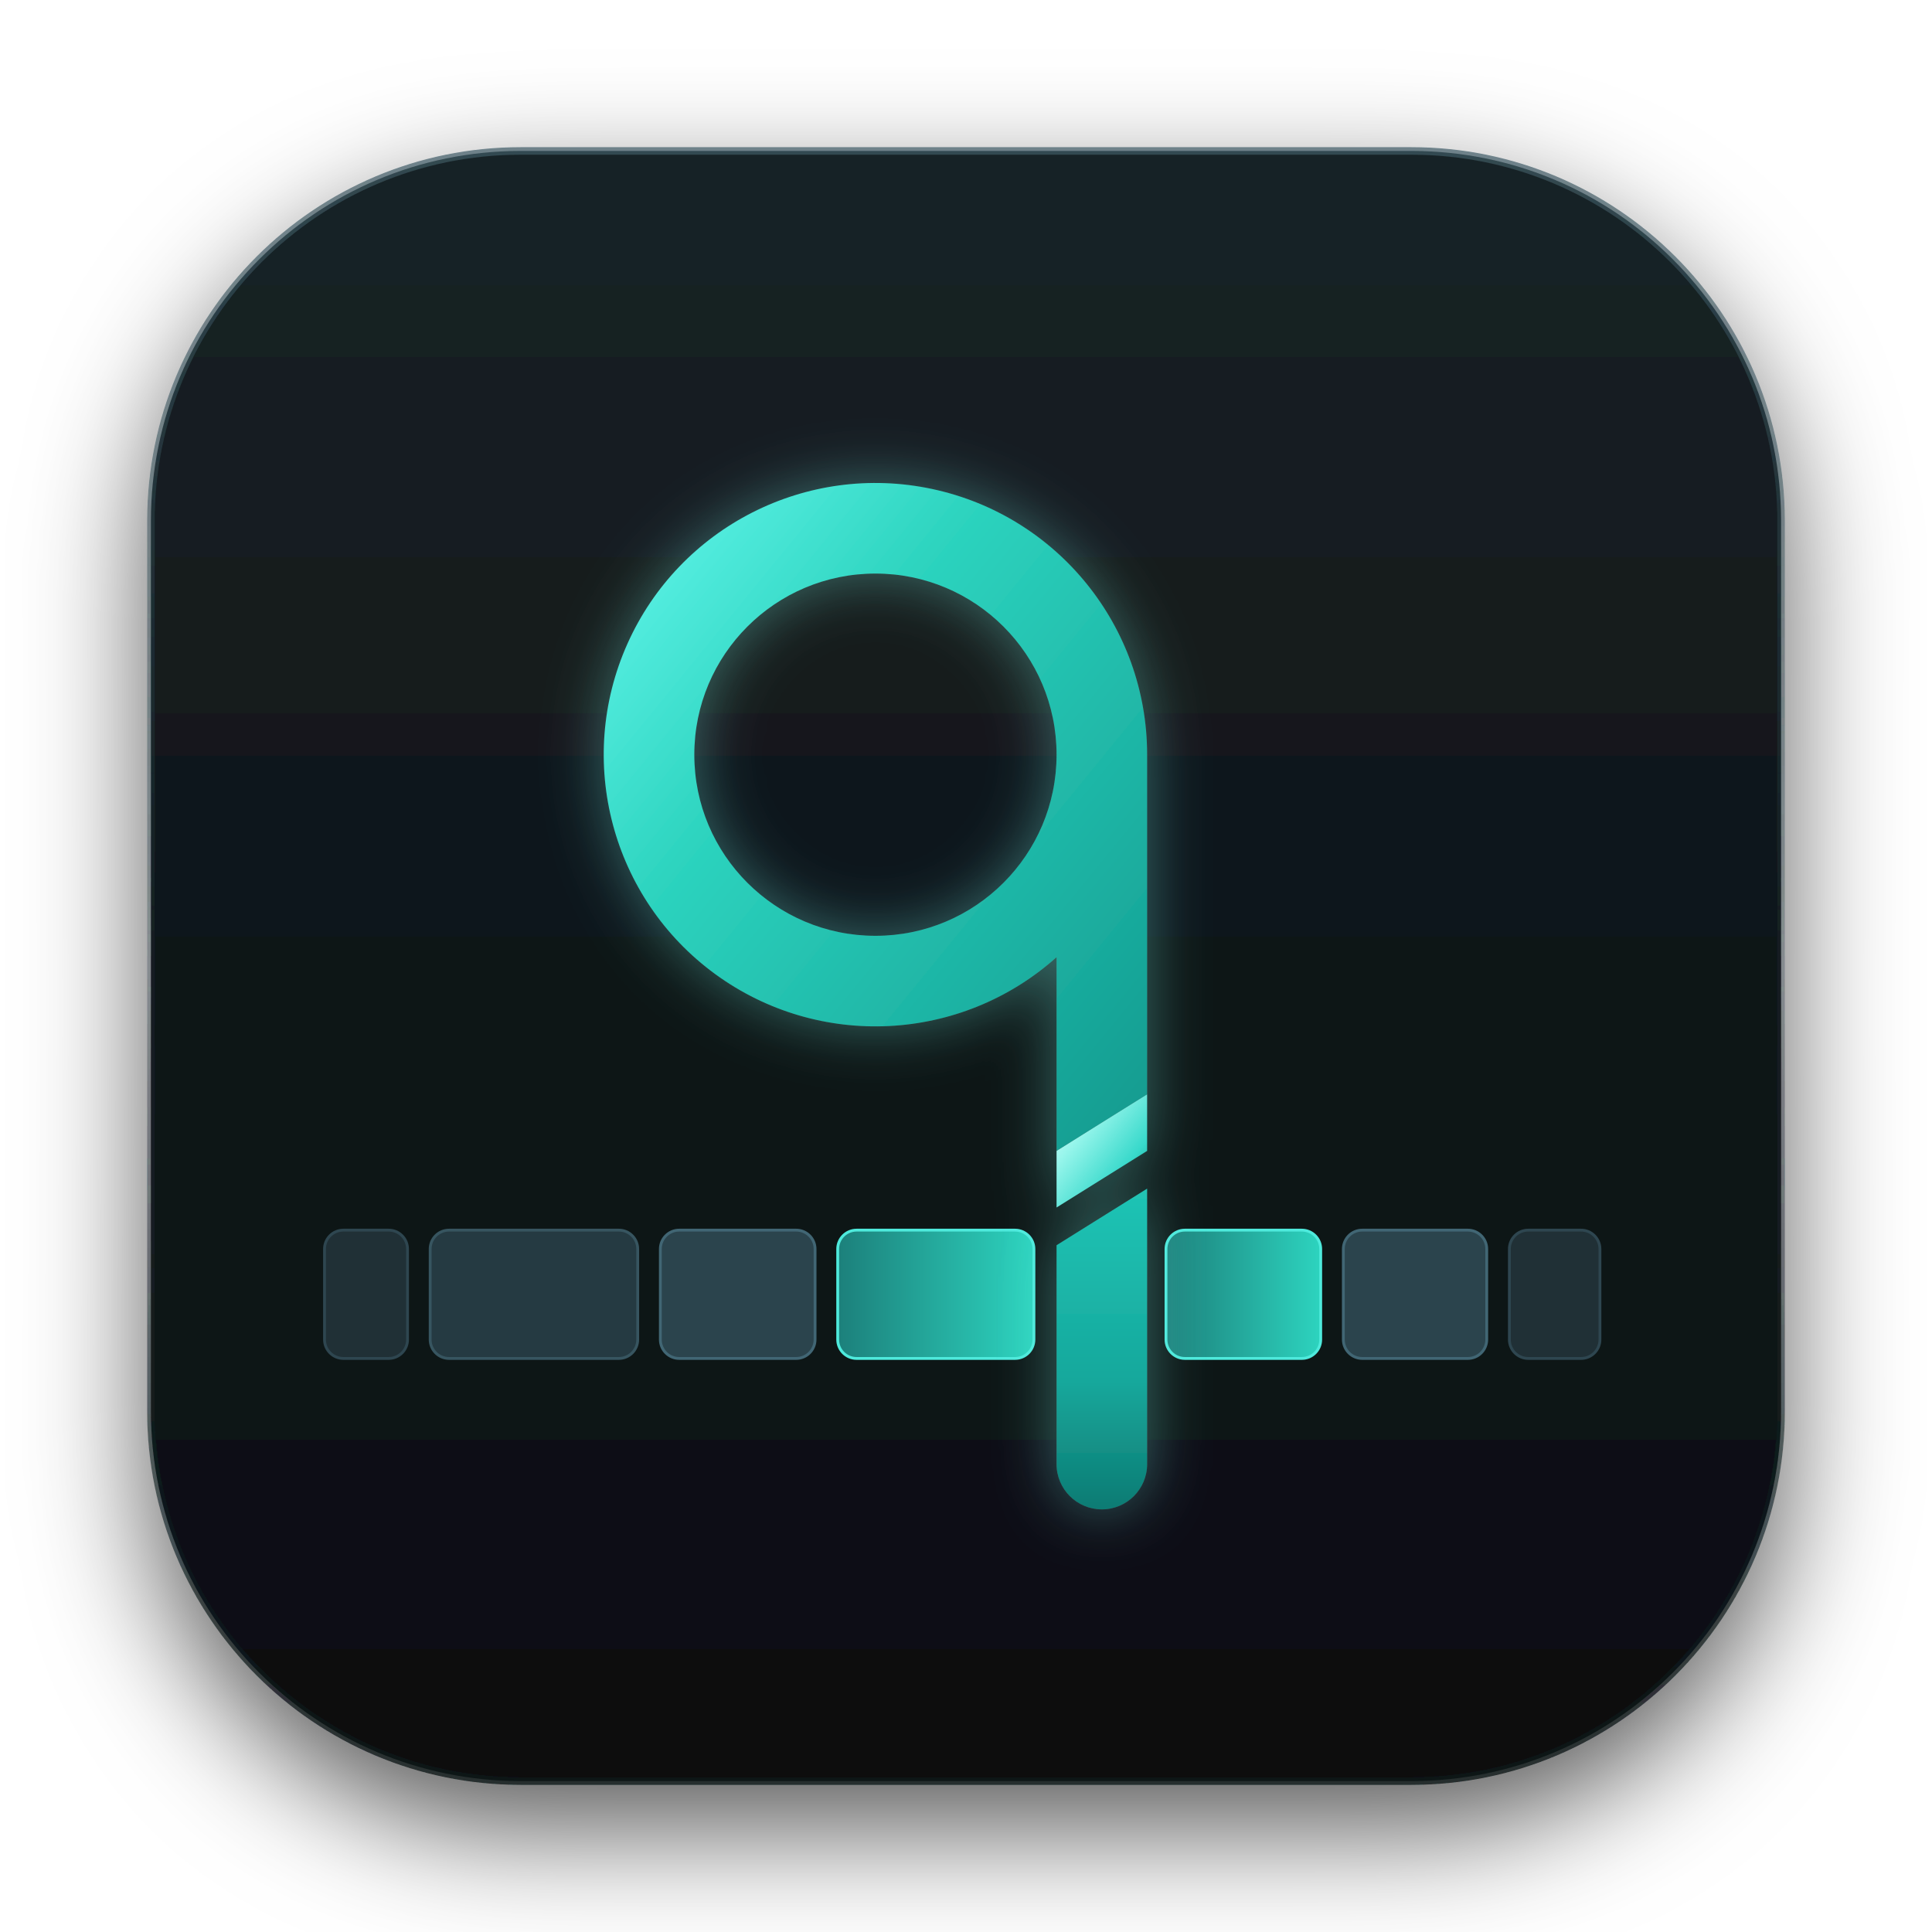
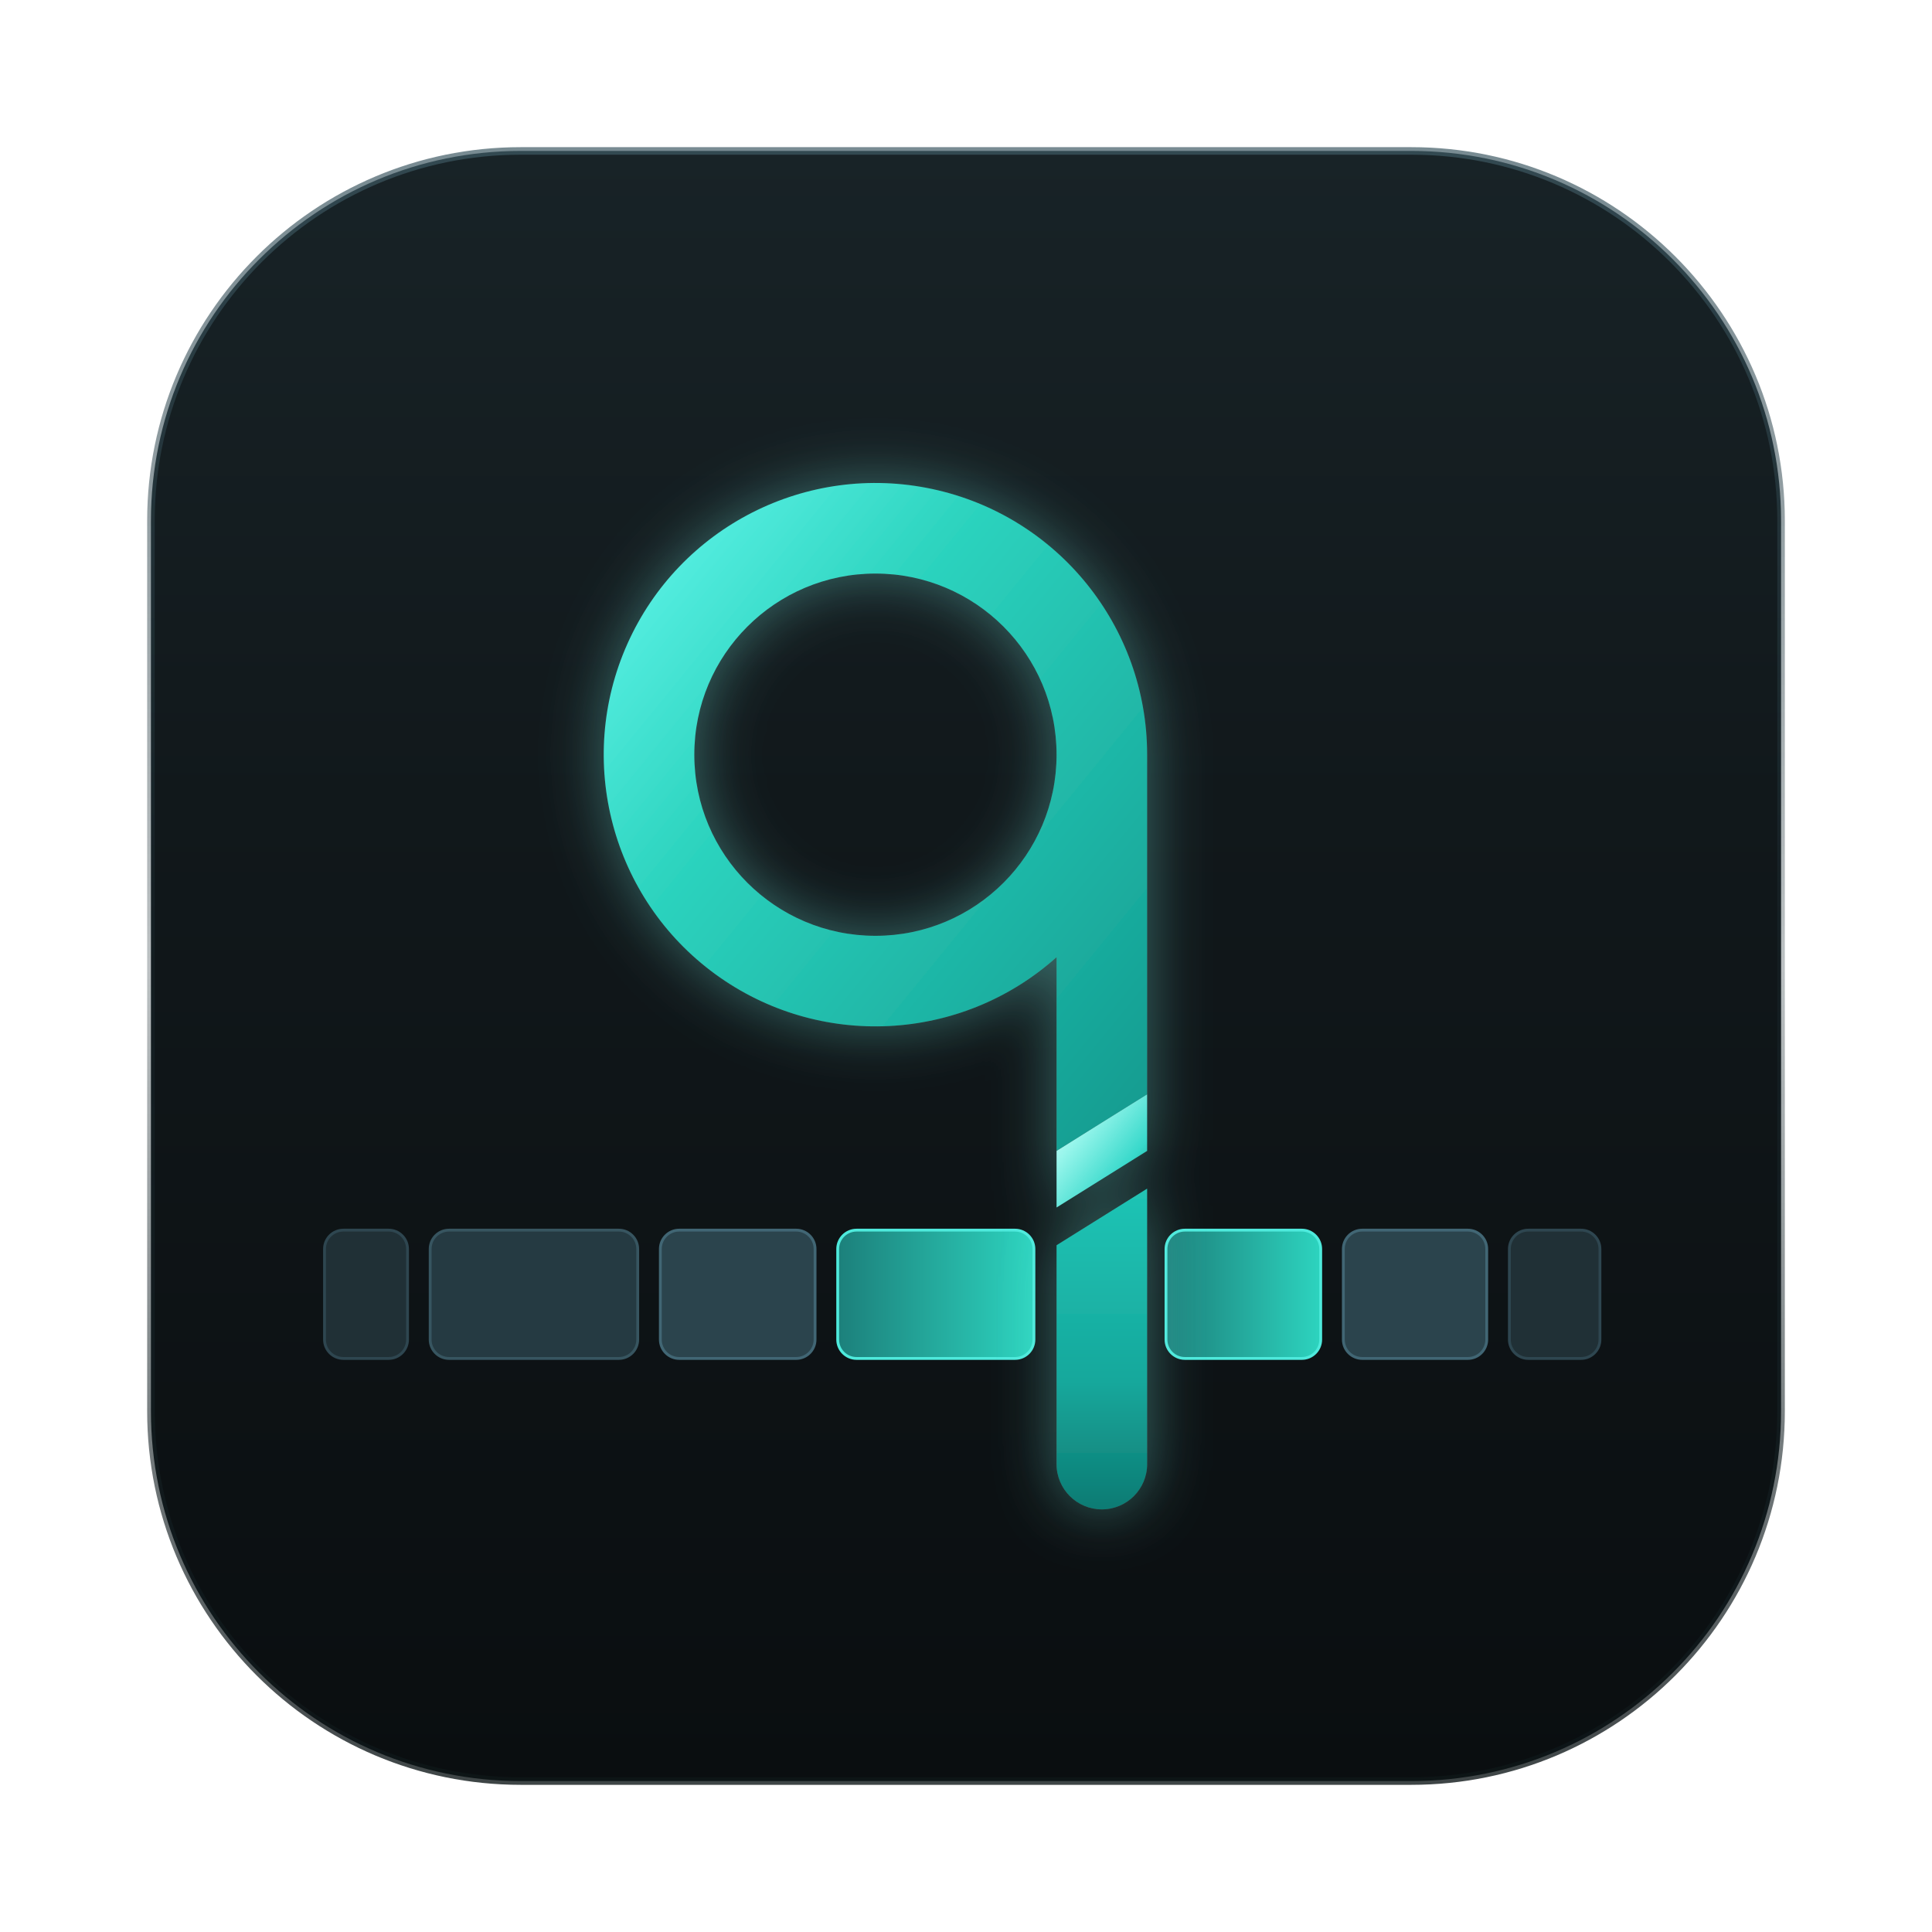
<svg xmlns="http://www.w3.org/2000/svg" viewBox="0 0 1024 1024" width="1024" height="1024">
  <defs>
    <linearGradient id="bgGrad" x1="0%" y1="0%" x2="0%" y2="100%">
      <stop offset="0%" stop-color="#182327" />
      <stop offset="40%" stop-color="#11181b" />
      <stop offset="100%" stop-color="#0a0e10" />
    </linearGradient>
    <linearGradient id="borderGrad" x1="0%" y1="0%" x2="0%" y2="100%">
      <stop offset="0%" stop-color="#3e5963" stop-opacity="0.7" />
      <stop offset="50%" stop-color="#1e2f35" stop-opacity="0.3" />
      <stop offset="100%" stop-color="#0e1618" stop-opacity="0.8" />
    </linearGradient>
    <linearGradient id="qGrad" x1="0%" y1="0%" x2="100%" y2="100%">
      <stop offset="0%" stop-color="#68faf0" />
      <stop offset="35%" stop-color="#2dd4bf" />
      <stop offset="100%" stop-color="#11998e" />
    </linearGradient>
    <linearGradient id="bladeFacetGrad" x1="0%" y1="0%" x2="100%" y2="100%">
      <stop offset="0%" stop-color="#e0fdfa" />
      <stop offset="30%" stop-color="#99f6ec" />
      <stop offset="70%" stop-color="#38d9cb" />
      <stop offset="100%" stop-color="#128c82" />
    </linearGradient>
    <linearGradient id="lowerStemGrad" x1="0%" y1="0%" x2="0%" y2="100%">
      <stop offset="0%" stop-color="#20c4b5" />
      <stop offset="60%" stop-color="#16a89c" />
      <stop offset="100%" stop-color="#0e7b73" />
    </linearGradient>
    <linearGradient id="activeClipGrad" x1="0%" y1="0%" x2="100%" y2="0%">
      <stop offset="0%" stop-color="#1c807b" />
      <stop offset="100%" stop-color="#2dd4bf" />
    </linearGradient>
    <filter id="softGlow" x="-20%" y="-20%" width="140%" height="140%">
      <feGaussianBlur stdDeviation="16" result="blur" />
      <feColorMatrix type="matrix" values="0 0 0 0 0.18   0 0 0 0 0.83   0 0 0 0 0.75  0 0 0 0.4 0" />
      <feMerge>
        <feMergeNode />
        <feMergeNode in="SourceGraphic" />
      </feMerge>
    </filter>
-     <filter id="tileShadow" x="-10%" y="-10%" width="120%" height="120%">
-       <feDropShadow dx="0" dy="24" stdDeviation="32" flood-color="#000000" flood-opacity="0.65" />
-     </filter>
  </defs>
-   <g filter="url(#tileShadow)">
-     <rect x="80" y="80" width="864" height="864" rx="196" fill="url(#bgGrad)" stroke="url(#borderGrad)" stroke-width="4" />
-   </g>
+   <rect x="80" y="80" width="864" height="864" rx="196" fill="url(#bgGrad)" stroke="url(#borderGrad)" stroke-width="4" />
  <g id="timeline-clips">
    <rect x="172" y="652" width="44" height="68" rx="10" fill="#203036" stroke="#2e4650" stroke-width="1.5" />
    <rect x="228" y="652" width="110" height="68" rx="10" fill="#253a42" stroke="#375560" stroke-width="1.5" />
    <rect x="350" y="652" width="82" height="68" rx="10" fill="#2b444d" stroke="#416674" stroke-width="1.5" />
    <rect x="444" y="652" width="104" height="68" rx="10" fill="url(#activeClipGrad)" stroke="#4eeadc" stroke-width="1.5" />
    <rect x="618" y="652" width="82" height="68" rx="10" fill="url(#activeClipGrad)" stroke="#4eeadc" stroke-width="1.5" />
    <rect x="712" y="652" width="76" height="68" rx="10" fill="#2b444d" stroke="#416674" stroke-width="1.5" />
    <rect x="800" y="652" width="48" height="68" rx="10" fill="#203036" stroke="#2e4650" stroke-width="1.5" />
  </g>
  <g filter="url(#softGlow)">
    <path fill-rule="evenodd" fill="url(#qGrad)" d="       M 608 400       A 144 144 0 1 0 560 507.33       L 560 610       L 608 580       L 608 400       Z       M 464 304       A 96 96 0 1 1 464 496       A 96 96 0 1 1 464 304       Z     " />
    <path fill="url(#bladeFacetGrad)" d="       M 560 610       L 608 580       L 608 610       L 560 640       Z     " />
    <path fill="url(#lowerStemGrad)" d="       M 560 660       L 608 630       L 608 776       A 24 24 0 0 1 560 776       Z     " />
  </g>
</svg>
